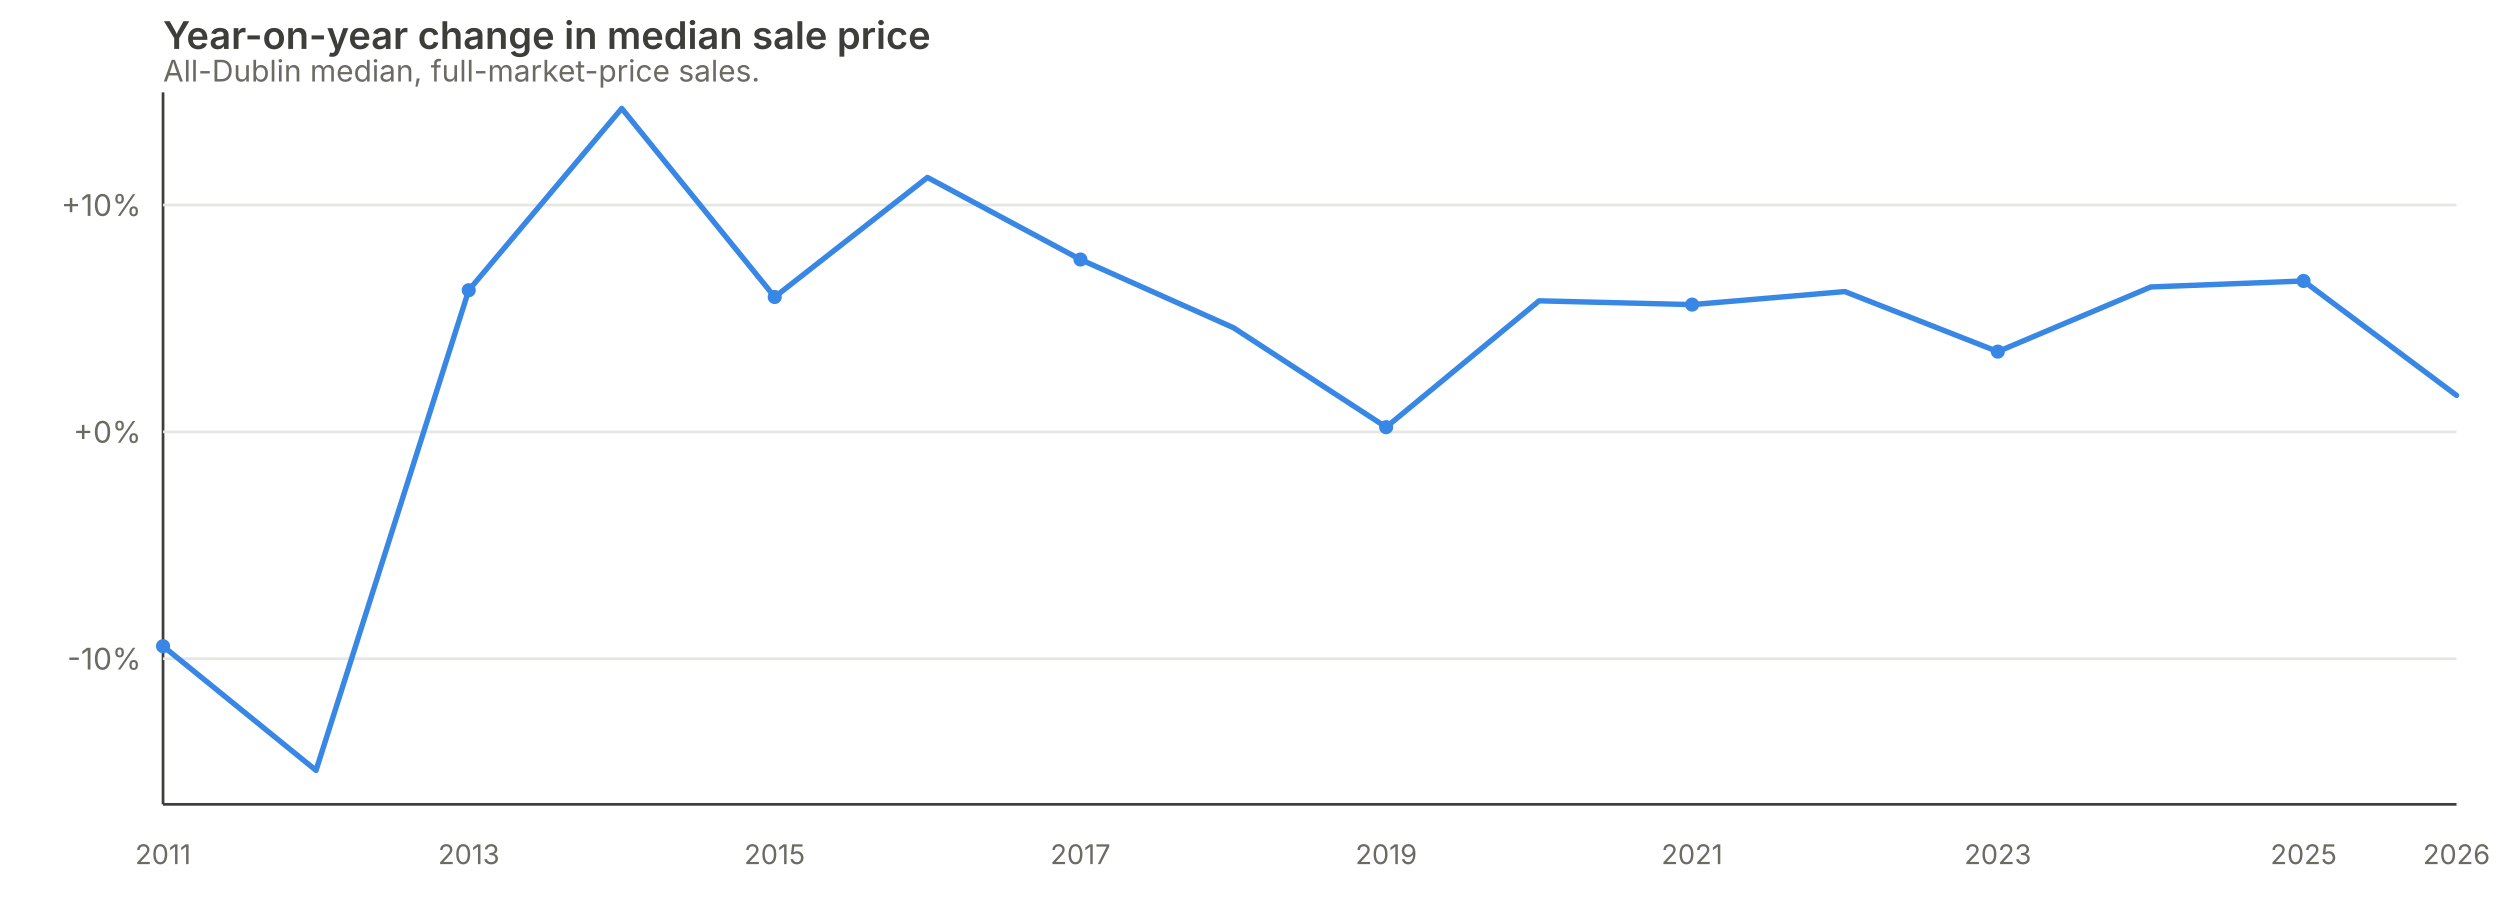
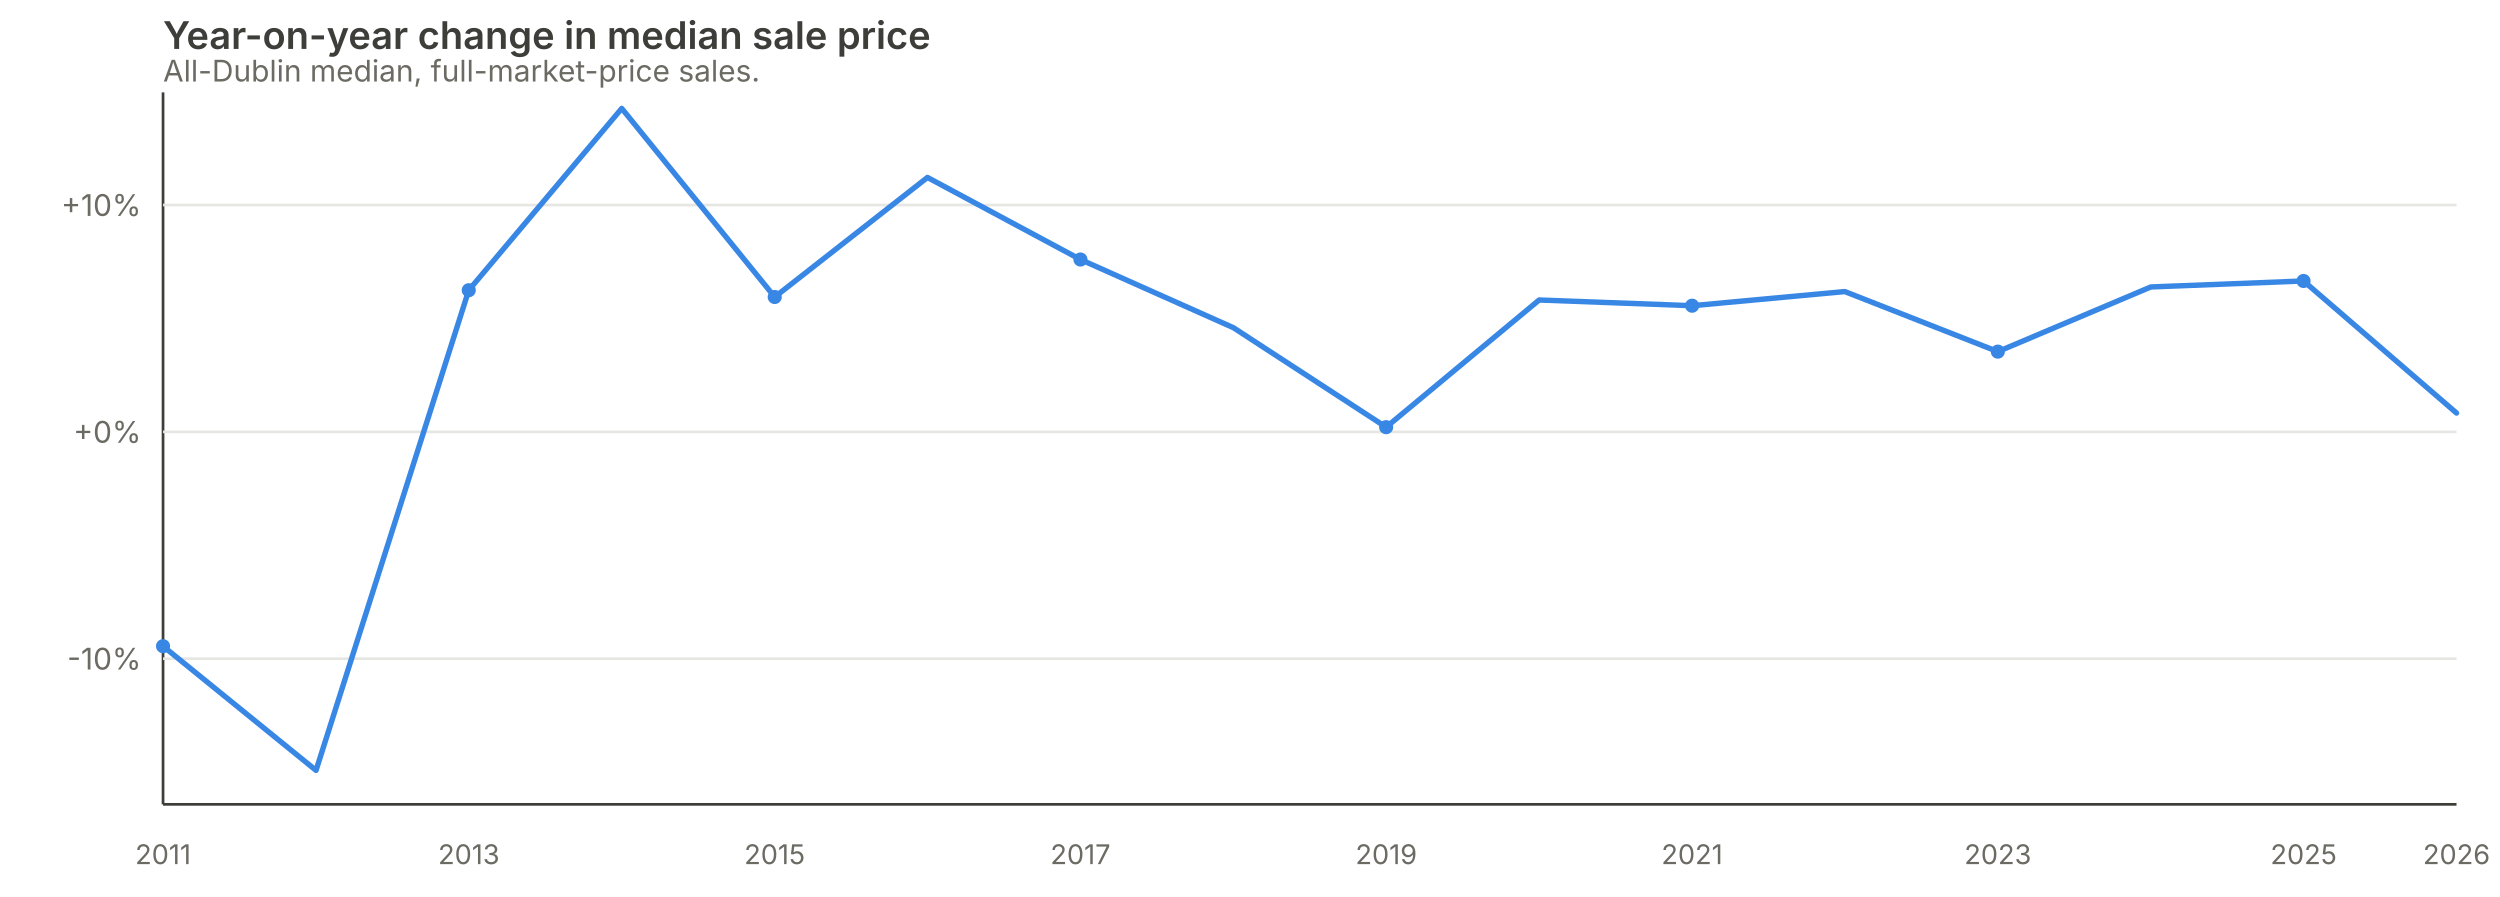
<svg xmlns="http://www.w3.org/2000/svg" width="920" height="330" font-family="system-ui, -apple-system, 'Segoe UI', sans-serif">
  <text x="60" y="18" font-size="14" font-weight="600" fill="#3d3d39">Year-on-year change in median sale price</text>
  <text x="60" y="30" font-size="11" fill="#6b6a63">All-Dublin median, full-market-price sales.</text>
  <line x1="60" y1="34" x2="60" y2="296" stroke="#3d3d39" stroke-width="1" />
  <line x1="60" y1="296" x2="904" y2="296" stroke="#3d3d39" stroke-width="1" />
  <line x1="60" y1="242.4" x2="904" y2="242.4" stroke="#e6e6e3" />
  <text x="52" y="246.4" text-anchor="end" fill="#6b6a63" font-size="11">-10%</text>
  <line x1="60" y1="158.926" x2="904" y2="158.926" stroke="#e6e6e3" />
  <text x="52" y="162.926" text-anchor="end" fill="#6b6a63" font-size="11">+0%</text>
  <line x1="60" y1="75.453" x2="904" y2="75.453" stroke="#e6e6e3" />
  <text x="52" y="79.453" text-anchor="end" fill="#6b6a63" font-size="11">+10%</text>
-   <polyline points="60.0,237.8 116.3,283.5 172.5,106.8 228.8,39.9 285.1,109.3 341.3,65.3 397.6,95.5 453.9,120.6 510.1,157.2 566.4,110.7 622.7,112.1 678.9,107.3 735.2,129.4 791.5,105.6 847.7,103.4 904.0,145.5" fill="none" stroke="#3987e5" stroke-width="2" stroke-linejoin="round" stroke-linecap="round" />
+   <polyline points="60.0,237.8 116.3,283.5 172.5,106.8 228.8,39.9 285.1,109.3 341.3,65.3 397.6,95.5 453.9,120.6 510.1,157.2 566.4,110.4 622.7,112.5 678.9,107.3 735.2,129.4 791.5,105.6 847.7,103.4 904.0,152.0" fill="none" stroke="#3987e5" stroke-width="2" stroke-linejoin="round" stroke-linecap="round" />
  <circle cx="60.0" cy="237.8" r="2.6" fill="#3987e5" />
  <circle cx="172.5" cy="106.8" r="2.6" fill="#3987e5" />
  <circle cx="285.1" cy="109.3" r="2.6" fill="#3987e5" />
  <circle cx="397.6" cy="95.5" r="2.6" fill="#3987e5" />
  <circle cx="510.1" cy="157.2" r="2.6" fill="#3987e5" />
-   <circle cx="622.7" cy="112.1" r="2.6" fill="#3987e5" />
+   <circle cx="622.7" cy="112.5" r="2.6" fill="#3987e5" />
  <circle cx="735.2" cy="129.4" r="2.6" fill="#3987e5" />
  <circle cx="847.7" cy="103.4" r="2.6" fill="#3987e5" />
  <text x="60" y="318" text-anchor="middle" fill="#6b6a63" font-size="10">2011</text>
  <text x="172.533" y="318" text-anchor="middle" fill="#6b6a63" font-size="10">2013</text>
  <text x="285.067" y="318" text-anchor="middle" fill="#6b6a63" font-size="10">2015</text>
  <text x="397.6" y="318" text-anchor="middle" fill="#6b6a63" font-size="10">2017</text>
  <text x="510.133" y="318" text-anchor="middle" fill="#6b6a63" font-size="10">2019</text>
  <text x="622.667" y="318" text-anchor="middle" fill="#6b6a63" font-size="10">2021</text>
  <text x="735.2" y="318" text-anchor="middle" fill="#6b6a63" font-size="10">2023</text>
  <text x="847.733" y="318" text-anchor="middle" fill="#6b6a63" font-size="10">2025</text>
  <text x="904" y="318" text-anchor="middle" fill="#6b6a63" font-size="10">2026</text>
</svg>
